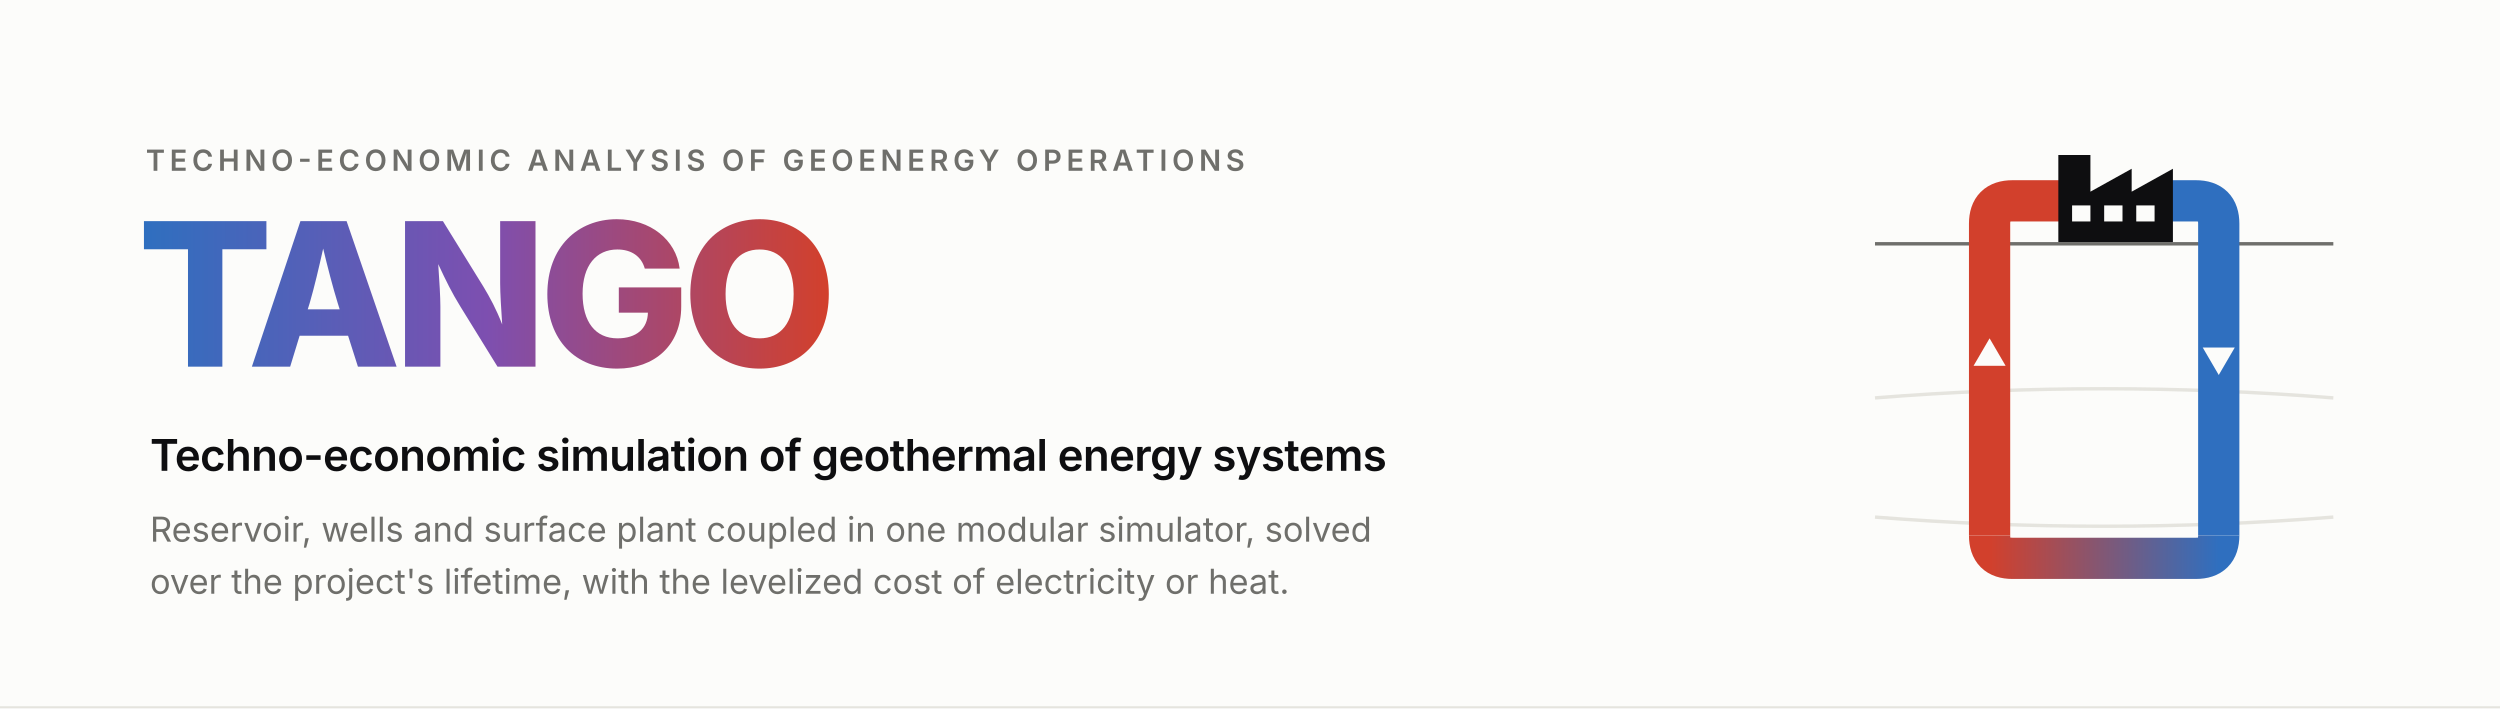
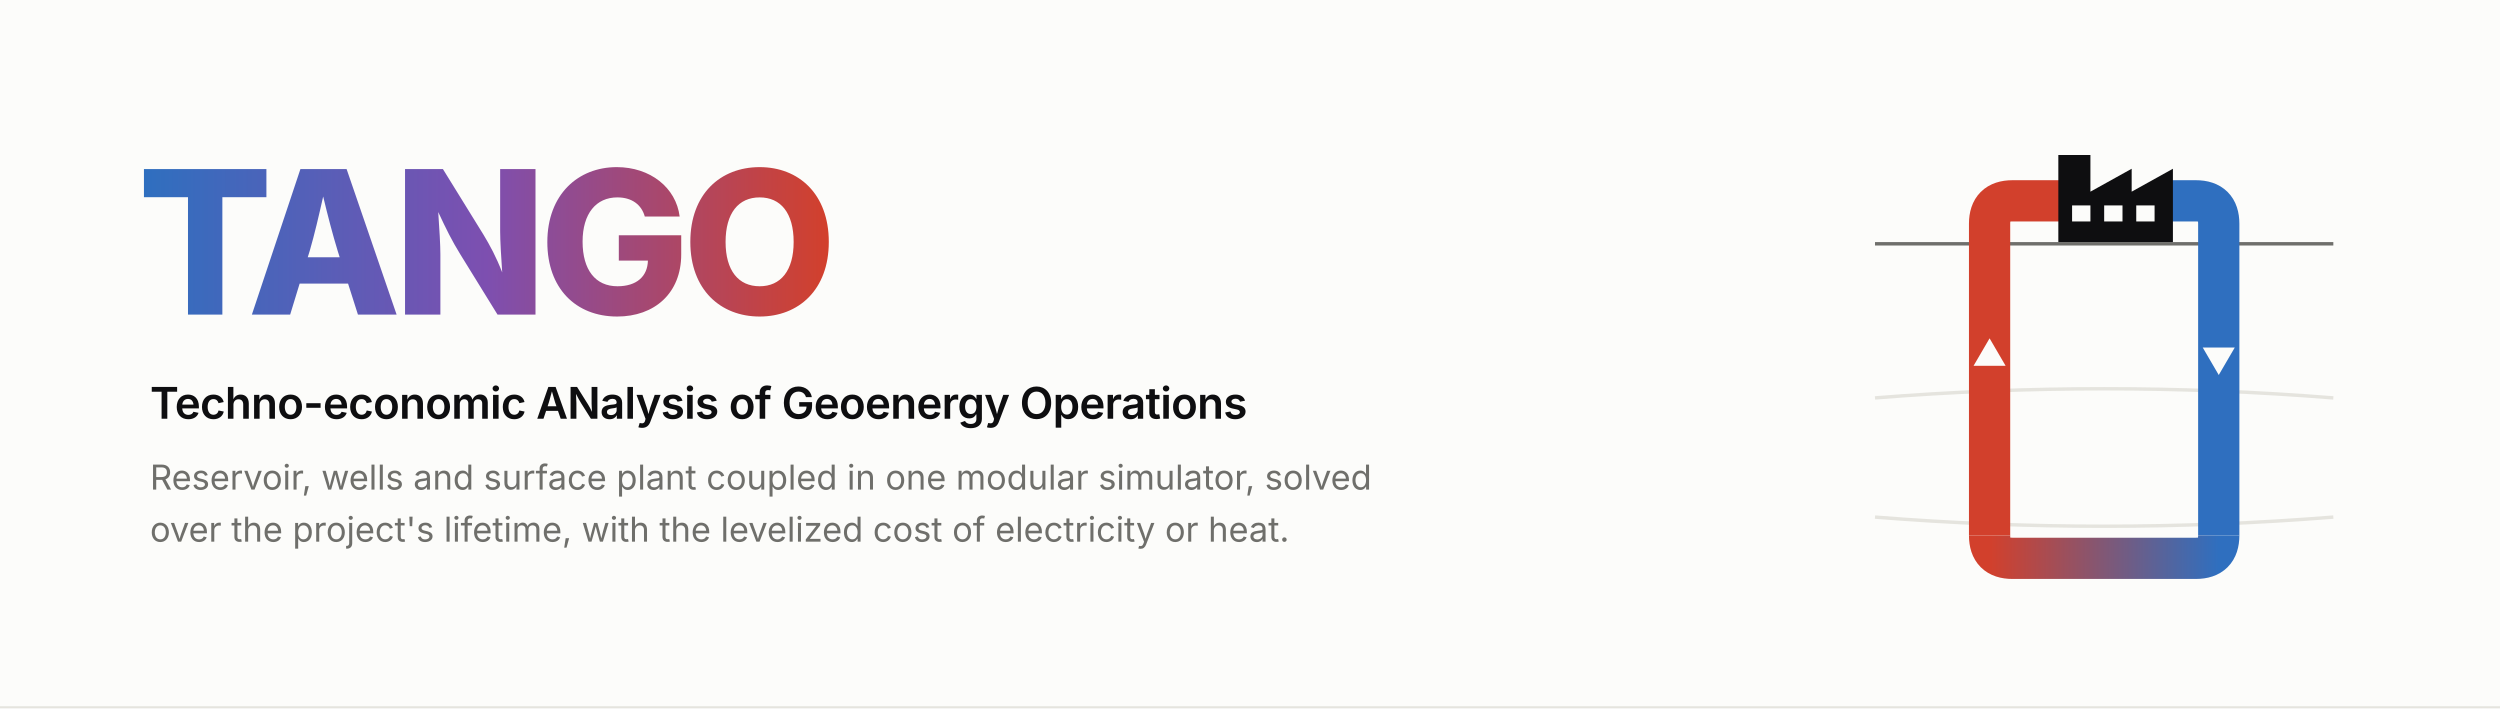
- <svg xmlns="http://www.w3.org/2000/svg" width="1200" height="340" viewBox="0 0 1200 340" role="img" aria-label="TANGO, Techno-economic ANalysis of Geoenergy Operations. Techno-economic simulation of geothermal energy systems. Reservoir, wells and surface plant coupled in one modular simulator, solved over the project's lifetime, with the levelized cost of electricity or heat.">
+ <svg xmlns="http://www.w3.org/2000/svg" width="1200" height="340" viewBox="0 0 1200 340" role="img" aria-label="TANGO, Techno-economic ANalysis of Geoenergy Operations. Reservoir, wells and surface plant coupled in one modular simulator, solved over the project's lifetime, with the levelized cost of electricity or heat.">
  <defs>
    <linearGradient id="word-light" x1="0" y1="0" x2="1" y2="0">
      <stop offset="0" stop-color="#2F6FBF" />
      <stop offset="0.5" stop-color="#7D4FB0" />
      <stop offset="1" stop-color="#D2402C" />
    </linearGradient>
    <linearGradient id="loop-light" x1="0" y1="0" x2="0" y2="1">
      <stop offset="0" stop-color="#2F6FBF" />
      <stop offset="0.5" stop-color="#7D4FB0" />
      <stop offset="1" stop-color="#D2402C" />
    </linearGradient>
  </defs>
  <rect width="1200" height="340" fill="#FCFCFA" />
  <rect y="339" width="1200" height="1" fill="#E5E4DE" />
  <g font-family="Inter, ui-sans-serif, -apple-system, Segoe UI, Helvetica, Arial, sans-serif">
-     <text x="70" y="82" font-size="14" font-weight="600" fill="#6F6F6B" letter-spacing="2.2">TECHNO-ECONOMIC ANALYSIS OF GEOENERGY OPERATIONS</text>
-     <text x="66" y="176" font-size="96" font-weight="800" letter-spacing="-3.6" fill="url(#word-light)">TANGO</text>
-     <text x="72" y="226" font-size="21" font-weight="600" fill="#0E0E10" letter-spacing="-0.3">Techno-economic simulation of geothermal energy systems</text>
-     <text x="72" y="260" font-size="16.5" font-weight="400" fill="#6F6F6B">Reservoir, wells and surface plant coupled in one modular simulator, solved</text>
-     <text x="72" y="285" font-size="16.5" font-weight="400" fill="#6F6F6B">over the project's lifetime, with the levelized cost of electricity or heat.</text>
+     <text x="66" y="151" font-size="96" font-weight="800" letter-spacing="-3.6" fill="url(#word-light)">TANGO</text>
+     <text x="72" y="201" font-size="21" font-weight="600" fill="#0E0E10" letter-spacing="-0.3">Techno-economic ANalysis of Geoenergy Operations</text>
+     <text x="72" y="235" font-size="16.5" font-weight="400" fill="#6F6F6B">Reservoir, wells and surface plant coupled in one modular simulator, solved</text>
+     <text x="72" y="260" font-size="16.5" font-weight="400" fill="#6F6F6B">over the project's lifetime, with the levelized cost of electricity or heat.</text>
  </g>
  <g transform="translate(900 48) scale(1.1)">
    <defs>
      <linearGradient id="warm-light" x1="1" y1="0" x2="0" y2="0">
        <stop offset="0" stop-color="#2F6FBF" />
        <stop offset="1" stop-color="#D2402C" />
      </linearGradient>
    </defs>
    <rect x="0" y="62" width="200" height="1.5" fill="#6F6F6B" />
    <path d="M 0 130 Q 100 122 200 130" fill="none" stroke="#E5E4DE" stroke-width="1.5" />
    <path d="M 0 182 Q 100 190 200 182" fill="none" stroke="#E5E4DE" stroke-width="1.5" />
    <path d="M 128 44 H 140 Q 150 44 150 54 V 190" stroke="#2F6FBF" fill="none" stroke-width="18" stroke-linejoin="round" stroke-linecap="butt" />
    <path d="M 150 190 Q 150 200 140 200 H 60 Q 50 200 50 190" stroke="url(#warm-light)" fill="none" stroke-width="18" stroke-linejoin="round" stroke-linecap="butt" />
    <path d="M 50 190 V 54 Q 50 44 60 44 H 82" stroke="#D2402C" fill="none" stroke-width="18" stroke-linejoin="round" stroke-linecap="butt" />
    <path d="M 80 62 V 24 H 94 V 40 L 112 30 V 40 L 130 30 V 62 Z" fill="#0E0E10" />
    <rect x="86" y="46" width="8" height="7" fill="#FCFCFA" />
    <rect x="100" y="46" width="8" height="7" fill="#FCFCFA" />
    <rect x="114" y="46" width="8" height="7" fill="#FCFCFA" />
    <path d="M 50 104 l -7 12 h 14 z" fill="#FCFCFA" />
    <path d="M 150 120 l -7 -12 h 14 z" fill="#FCFCFA" />
  </g>
</svg>
